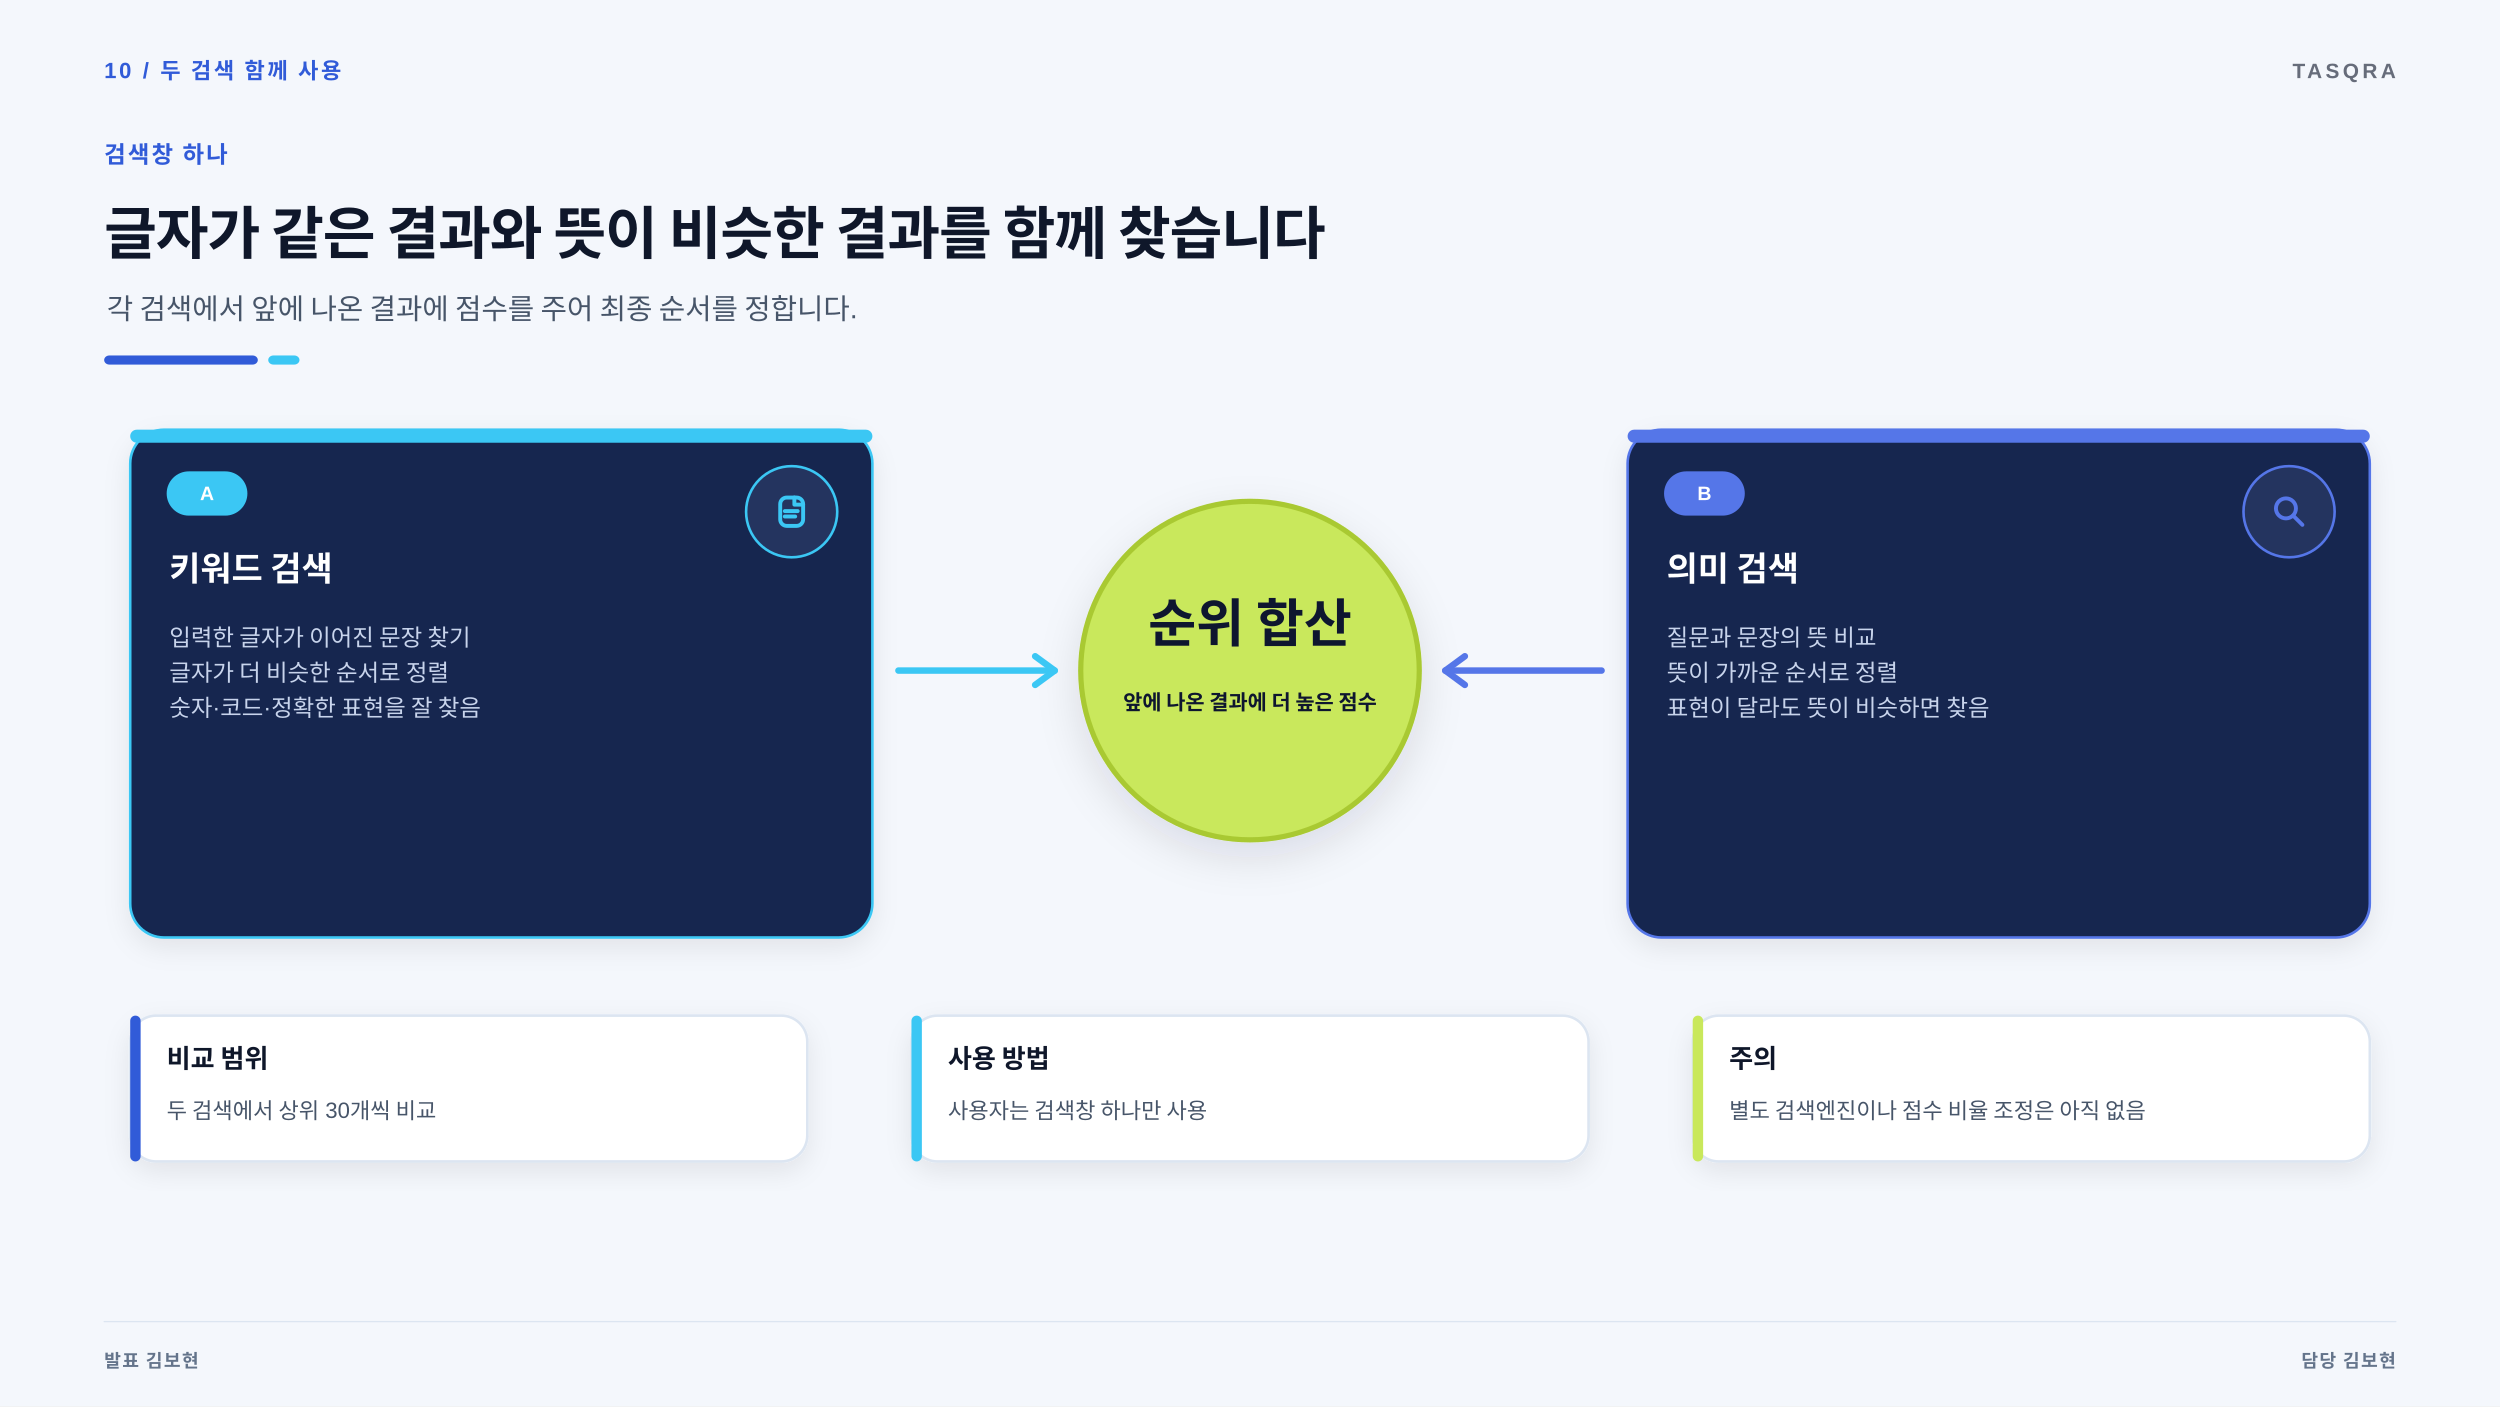
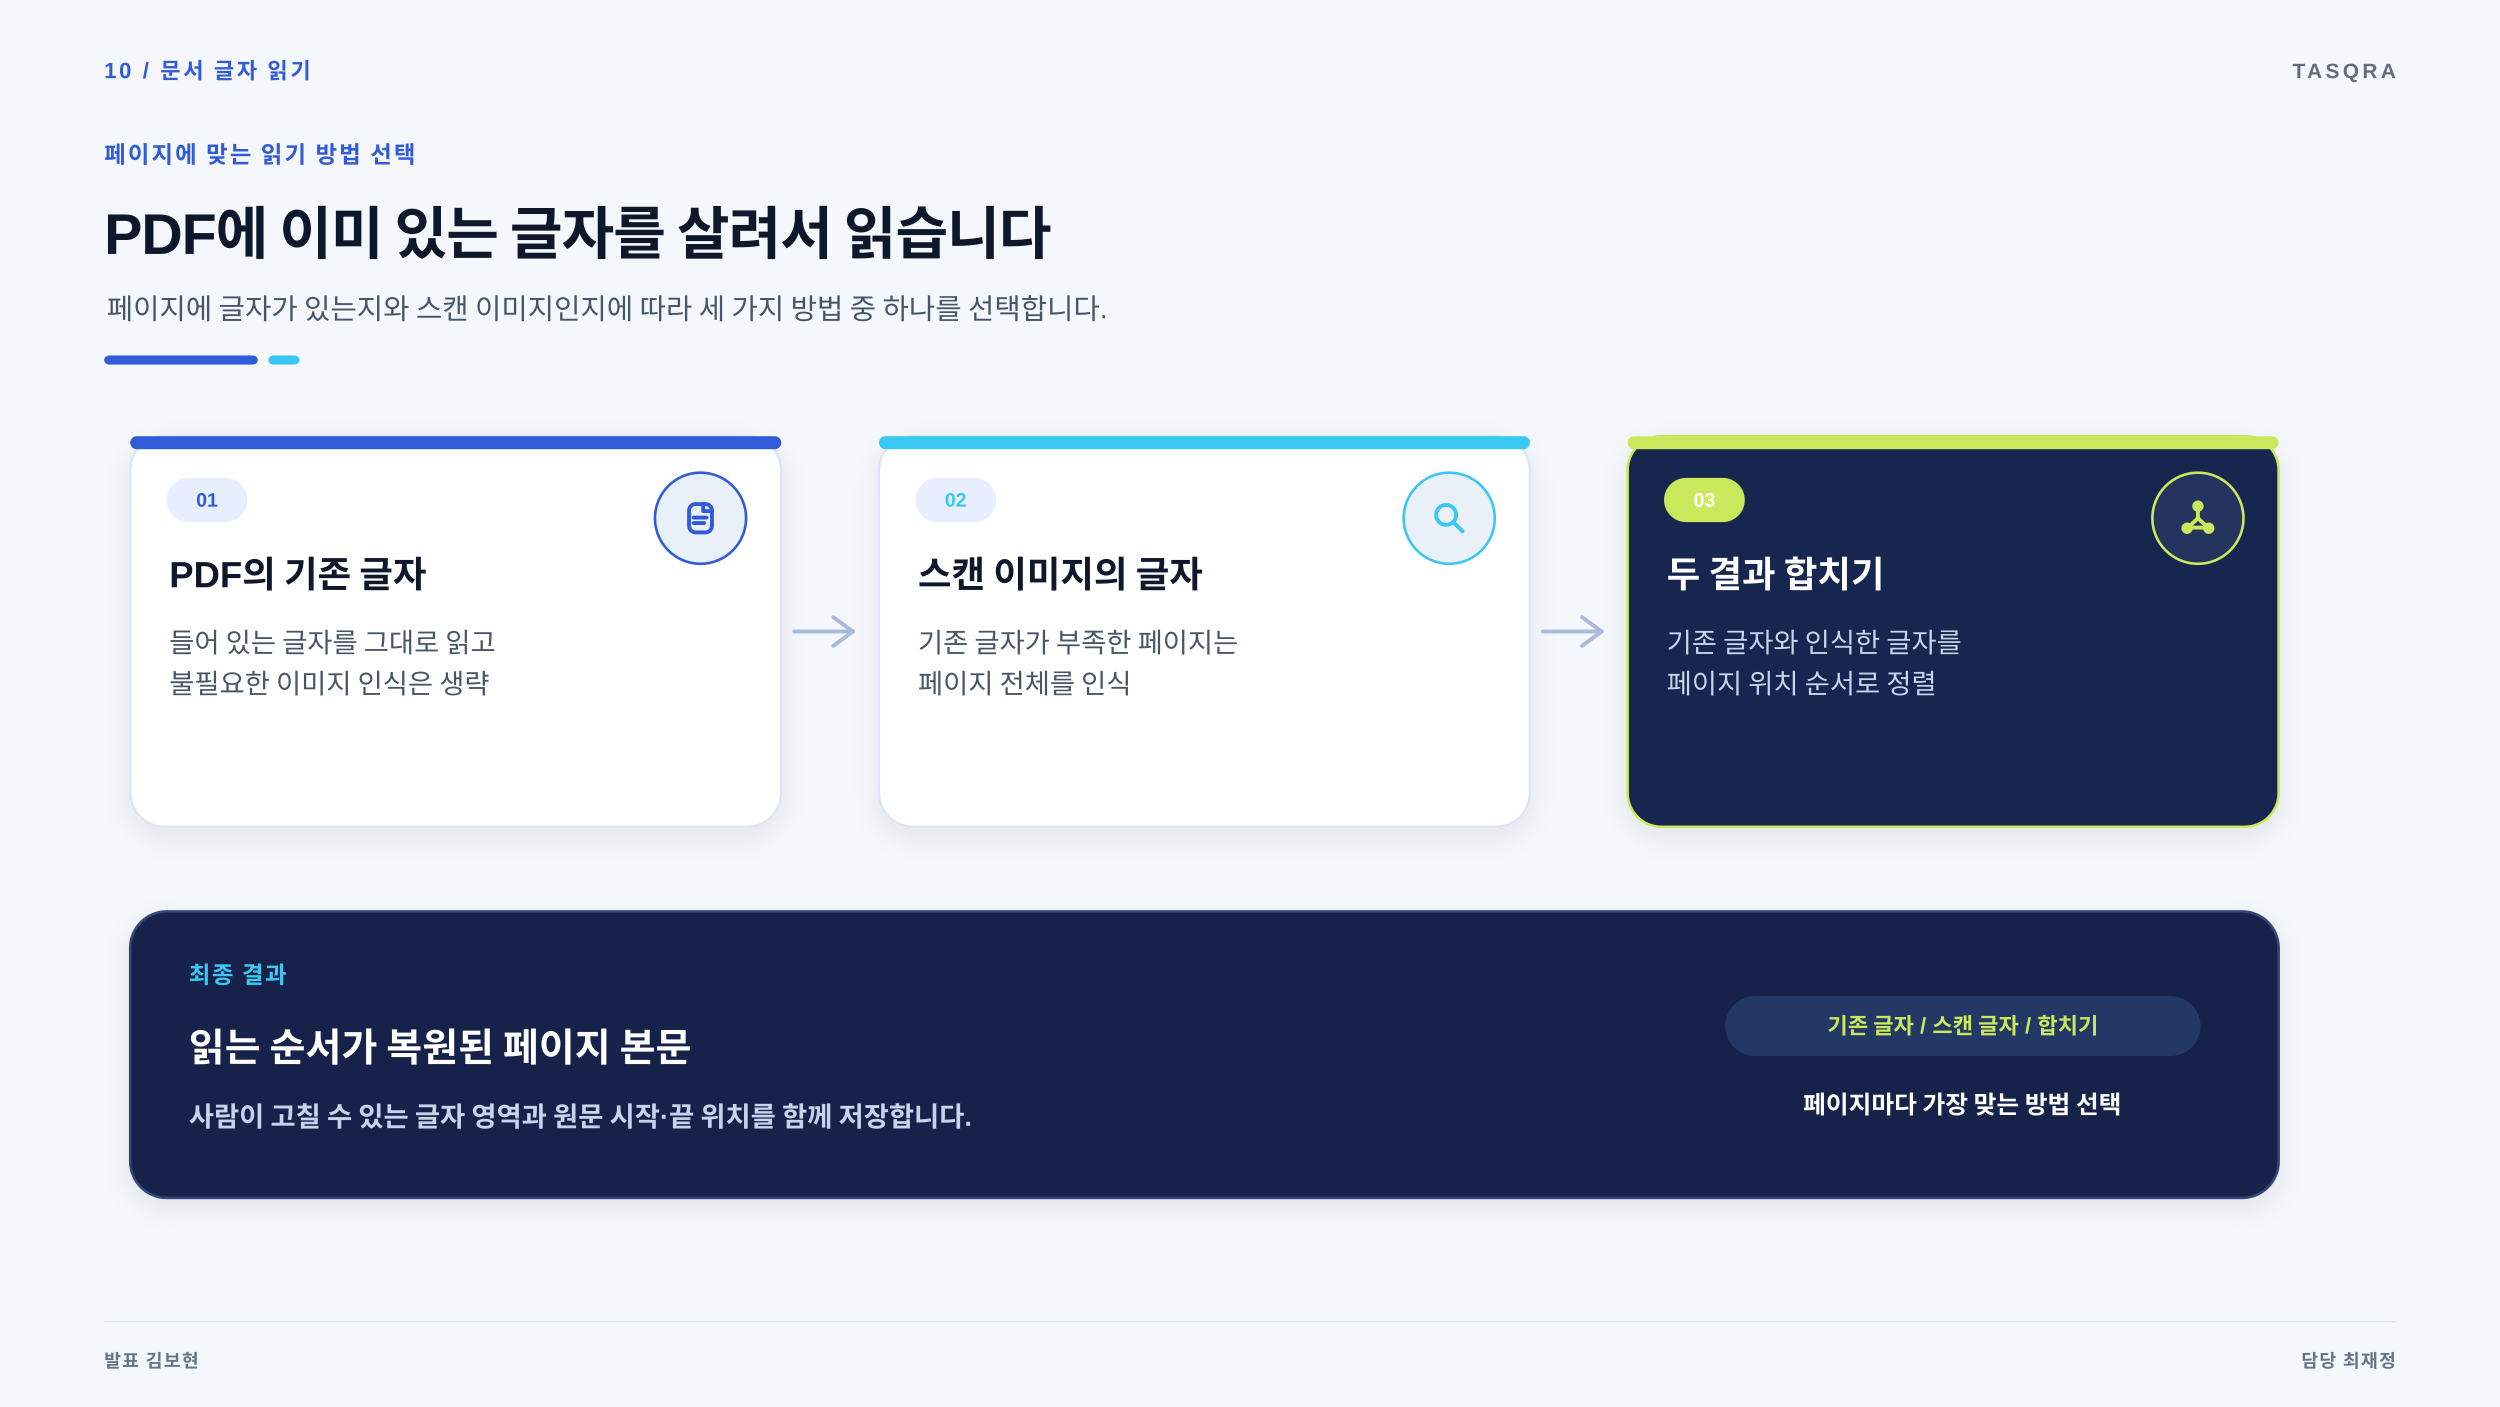
<svg xmlns="http://www.w3.org/2000/svg" width="1920" height="1080" viewBox="0 0 1920 1080">
  <defs>
    <style>@font-face{font-family:NotoKR;src:url("../../포트폴리오/NotoSansKR.ttf") format("truetype");} text{font-family:NotoKR,Arial,sans-serif;}</style>
    <filter id="shadow" x="-20%" y="-20%" width="140%" height="140%">
      <feDropShadow dx="0" dy="12" stdDeviation="16" flood-color="#0E162F" flood-opacity="0.11" />
    </filter>
    <filter id="softShadow" x="-20%" y="-20%" width="140%" height="140%">
      <feDropShadow dx="0" dy="7" stdDeviation="10" flood-color="#0E162F" flood-opacity="0.08" />
    </filter>
  </defs>
  <rect x="0" y="0" width="1920" height="1080" rx="0" fill="#F4F7FC" stroke="none" stroke-width="0" opacity="1" />
-   <text x="80" y="60" font-family="NotoKR, Arial, sans-serif" font-size="17" font-weight="800" font-style="normal" fill="#315BD8" text-anchor="start" letter-spacing="2" opacity="1">10  /  두 검색 함께 사용</text>
+   <text x="80" y="60" font-family="NotoKR, Arial, sans-serif" font-size="17" font-weight="800" font-style="normal" fill="#315BD8" text-anchor="start" letter-spacing="2" opacity="1">10  /  문서 글자 읽기</text>
  <text x="1840" y="60" font-family="NotoKR, Arial, sans-serif" font-size="16" font-weight="800" font-style="normal" fill="#0F172A" text-anchor="end" letter-spacing="2.6" opacity="0.62">TASQRA</text>
  <line x1="80" y1="1015" x2="1840" y2="1015" stroke="#DCE5F1" stroke-width="1" stroke-linecap="round" opacity="1" />
  <text x="80" y="1050" font-family="NotoKR, Arial, sans-serif" font-size="14" font-weight="700" font-style="normal" fill="#64748B" text-anchor="start" letter-spacing="1" opacity="1">발표  김보현</text>
-   <text x="1840" y="1050" font-family="NotoKR, Arial, sans-serif" font-size="14" font-weight="700" font-style="normal" fill="#64748B" text-anchor="end" letter-spacing="1" opacity="1">담당  김보현</text>
-   <text x="80" y="125" font-family="NotoKR, Arial, sans-serif" font-size="18" font-weight="800" font-style="normal" fill="#315BD8" text-anchor="start" letter-spacing="1.6" opacity="1">검색창 하나</text>
-   <text x="80" y="195" font-family="NotoKR, Arial, sans-serif" font-size="44" font-weight="800" font-style="normal" fill="#0F172A" text-anchor="start" letter-spacing="-0.8" opacity="1">글자가 같은 결과와 뜻이 비슷한 결과를 함께 찾습니다</text>
-   <text x="82" y="245" font-family="NotoKR, Arial, sans-serif" font-size="22" font-weight="500" font-style="normal" fill="#475569" text-anchor="start" letter-spacing="0" opacity="1">각 검색에서 앞에 나온 결과에 점수를 주어 최종 순서를 정합니다.</text>
+   <text x="1840" y="1050" font-family="NotoKR, Arial, sans-serif" font-size="14" font-weight="700" font-style="normal" fill="#64748B" text-anchor="end" letter-spacing="1" opacity="1">담당  최재정</text>
+   <text x="80" y="125" font-family="NotoKR, Arial, sans-serif" font-size="18" font-weight="800" font-style="normal" fill="#315BD8" text-anchor="start" letter-spacing="1.6" opacity="1">페이지에 맞는 읽기 방법 선택</text>
+   <text x="80" y="195" font-family="NotoKR, Arial, sans-serif" font-size="44" font-weight="800" font-style="normal" fill="#0F172A" text-anchor="start" letter-spacing="-0.8" opacity="1">PDF에 이미 있는 글자를 살려서 읽습니다</text>
+   <text x="82" y="245" font-family="NotoKR, Arial, sans-serif" font-size="22" font-weight="500" font-style="normal" fill="#475569" text-anchor="start" letter-spacing="0" opacity="1">페이지에 글자가 있는지와 스캔 이미지인지에 따라 세 가지 방법 중 하나를 선택합니다.</text>
  <rect x="80" y="273" width="118" height="7" rx="4" fill="#315BD8" stroke="none" stroke-width="0" opacity="1" />
  <rect x="206" y="273" width="24" height="7" rx="4" fill="#3BC7F4" stroke="none" stroke-width="0" opacity="1" />
-   <rect x="100" y="330" width="570" height="390" rx="26" fill="#17264F" stroke="#3BC7F4" stroke-width="2" opacity="1" filter="url(#softShadow)" />
-   <rect x="100" y="330" width="570" height="10" rx="5" fill="#3BC7F4" stroke="none" stroke-width="0" opacity="1" />
-   <rect x="128" y="362" width="62" height="34" rx="17.0" fill="#3BC7F4" stroke="none" stroke-width="0" opacity="1" />
-   <text x="159.0" y="384.1" font-family="NotoKR, Arial, sans-serif" font-size="15" font-weight="700" font-style="normal" fill="#FFFFFF" text-anchor="middle" letter-spacing="0" opacity="1">A</text>
-   <circle cx="608" cy="393" r="35" fill="#24345F" stroke="#3BC7F4" stroke-width="2" opacity="1" />
-   <g fill="none" stroke="#3BC7F4" stroke-width="3" stroke-linecap="round" stroke-linejoin="round">
-     <rect x="599.2" y="382.12" width="17.6" height="21.76" rx="5" />
-     <path d="M 610.08 382.12 v 5.44 h 6.72" />
-     <line x1="602.72" y1="392.52" x2="612.64" y2="392.52" />
-     <line x1="602.72" y1="396.68" x2="610.72" y2="396.68" />
+   <rect x="100" y="335" width="500" height="300" rx="26" fill="#FFFFFF" stroke="#DCE5F1" stroke-width="2" opacity="1" filter="url(#softShadow)" />
+   <rect x="100" y="335" width="500" height="10" rx="5" fill="#315BD8" stroke="none" stroke-width="0" opacity="1" />
+   <rect x="128" y="367" width="62" height="34" rx="17.0" fill="#E7EEFF" stroke="none" stroke-width="0" opacity="1" />
+   <text x="159.0" y="389.1" font-family="NotoKR, Arial, sans-serif" font-size="15" font-weight="700" font-style="normal" fill="#315BD8" text-anchor="middle" letter-spacing="0" opacity="1">01</text>
+   <circle cx="538" cy="398" r="35" fill="#EAF0FA" stroke="#315BD8" stroke-width="2" opacity="1" />
+   <g fill="none" stroke="#315BD8" stroke-width="3" stroke-linecap="round" stroke-linejoin="round">
+     <rect x="529.2" y="387.12" width="17.6" height="21.76" rx="5" />
+     <path d="M 540.08 387.12 v 5.44 h 6.72" />
+     <line x1="532.72" y1="397.52" x2="542.64" y2="397.52" />
+     <line x1="532.72" y1="401.68" x2="540.72" y2="401.68" />
  </g>
-   <text x="130" y="446" font-family="NotoKR, Arial, sans-serif" font-size="26" font-weight="800" font-style="normal" fill="#FFFFFF" text-anchor="start" letter-spacing="0" opacity="1">키워드 검색</text>
-   <text x="130" y="496" font-family="NotoKR, Arial, sans-serif" font-size="18" font-weight="500" fill="#C8D4EC" text-anchor="start">
-     <tspan x="130" dy="0">입력한 글자가 이어진 문장 찾기</tspan>
-     <tspan x="130" dy="27.0">글자가 더 비슷한 순서로 정렬</tspan>
-     <tspan x="130" dy="27.0">숫자·코드·정확한 표현을 잘 찾음</tspan>
+   <text x="130" y="451" font-family="NotoKR, Arial, sans-serif" font-size="28" font-weight="800" font-style="normal" fill="#0F172A" text-anchor="start" letter-spacing="0" opacity="1">PDF의 기존 글자</text>
+   <text x="130" y="501" font-family="NotoKR, Arial, sans-serif" font-size="21" font-weight="500" fill="#475569" text-anchor="start">
+     <tspan x="130" dy="0">들어 있는 글자를 그대로 읽고</tspan>
+     <tspan x="130" dy="31.5">불필요한 이미지 인식은 생략</tspan>
  </text>
-   <rect x="1250" y="330" width="570" height="390" rx="26" fill="#17264F" stroke="#5576E8" stroke-width="2" opacity="1" filter="url(#softShadow)" />
-   <rect x="1250" y="330" width="570" height="10" rx="5" fill="#5576E8" stroke="none" stroke-width="0" opacity="1" />
-   <rect x="1278" y="362" width="62" height="34" rx="17.0" fill="#5576E8" stroke="none" stroke-width="0" opacity="1" />
-   <text x="1309.0" y="384.1" font-family="NotoKR, Arial, sans-serif" font-size="15" font-weight="700" font-style="normal" fill="#FFFFFF" text-anchor="middle" letter-spacing="0" opacity="1">B</text>
-   <circle cx="1758" cy="393" r="35" fill="#24345F" stroke="#5576E8" stroke-width="2" opacity="1" />
-   <g fill="none" stroke="#5576E8" stroke-width="3" stroke-linecap="round">
-     <circle cx="1755.6" cy="390.44" r="7.68" />
-     <line x1="1761.2" y1="396.04" x2="1768.24" y2="403.08" />
+   <rect x="675" y="335" width="500" height="300" rx="26" fill="#FFFFFF" stroke="#DCE5F1" stroke-width="2" opacity="1" filter="url(#softShadow)" />
+   <rect x="675" y="335" width="500" height="10" rx="5" fill="#3BC7F4" stroke="none" stroke-width="0" opacity="1" />
+   <rect x="703" y="367" width="62" height="34" rx="17.0" fill="#E7EEFF" stroke="none" stroke-width="0" opacity="1" />
+   <text x="734.0" y="389.1" font-family="NotoKR, Arial, sans-serif" font-size="15" font-weight="700" font-style="normal" fill="#3BC7F4" text-anchor="middle" letter-spacing="0" opacity="1">02</text>
+   <circle cx="1113" cy="398" r="35" fill="#EAF0FA" stroke="#3BC7F4" stroke-width="2" opacity="1" />
+   <g fill="none" stroke="#3BC7F4" stroke-width="3" stroke-linecap="round">
+     <circle cx="1110.6" cy="395.44" r="7.68" />
+     <line x1="1116.2" y1="401.04" x2="1123.24" y2="408.08" />
  </g>
-   <text x="1280" y="446" font-family="NotoKR, Arial, sans-serif" font-size="26" font-weight="800" font-style="normal" fill="#FFFFFF" text-anchor="start" letter-spacing="0" opacity="1">의미 검색</text>
-   <text x="1280" y="496" font-family="NotoKR, Arial, sans-serif" font-size="18" font-weight="500" fill="#C8D4EC" text-anchor="start">
-     <tspan x="1280" dy="0">질문과 문장의 뜻 비교</tspan>
-     <tspan x="1280" dy="27.0">뜻이 가까운 순서로 정렬</tspan>
-     <tspan x="1280" dy="27.0">표현이 달라도 뜻이 비슷하면 찾음</tspan>
+   <text x="705" y="451" font-family="NotoKR, Arial, sans-serif" font-size="28" font-weight="800" font-style="normal" fill="#0F172A" text-anchor="start" letter-spacing="0" opacity="1">스캔 이미지의 글자</text>
+   <text x="705" y="501" font-family="NotoKR, Arial, sans-serif" font-size="21" font-weight="500" fill="#475569" text-anchor="start">
+     <tspan x="705" dy="0">기존 글자가 부족한 페이지는</tspan>
+     <tspan x="705" dy="31.5">페이지 전체를 인식</tspan>
  </text>
-   <circle cx="960" cy="515" r="130" fill="#C9E85B" stroke="#A9C932" stroke-width="4" opacity="1" filter="url(#shadow)" />
-   <text x="960" y="493" font-family="NotoKR, Arial, sans-serif" font-size="40" font-weight="800" font-style="normal" fill="#0E162F" text-anchor="middle" letter-spacing="0" opacity="1">순위 합산</text>
-   <text x="960" y="545" font-family="NotoKR, Arial, sans-serif" font-size="16" font-weight="800" font-style="normal" fill="#0E162F" text-anchor="middle" letter-spacing="0" opacity="1">앞에 나온 결과에 더 높은 점수</text>
-   <line x1="690" y1="515" x2="810" y2="515" stroke="#3BC7F4" stroke-width="5" stroke-linecap="round" opacity="1" />
-   <path d="M 795 504 L 810 515 L 795 526" fill="none" stroke="#3BC7F4" stroke-width="5" stroke-linecap="round" stroke-linejoin="round" />
-   <line x1="1230" y1="515" x2="1110" y2="515" stroke="#5576E8" stroke-width="5" stroke-linecap="round" opacity="1" />
-   <path d="M 1125 504 L 1110 515 L 1125 526" fill="none" stroke="#5576E8" stroke-width="5" stroke-linecap="round" stroke-linejoin="round" />
-   <rect x="100" y="780" width="520" height="112" rx="20" fill="#FFFFFF" stroke="#DCE5F1" stroke-width="2" opacity="1" filter="url(#softShadow)" />
-   <rect x="100" y="780" width="8" height="112" rx="4" fill="#315BD8" stroke="none" stroke-width="0" opacity="1" />
-   <text x="128" y="820" font-family="NotoKR, Arial, sans-serif" font-size="20" font-weight="800" font-style="normal" fill="#0F172A" text-anchor="start" letter-spacing="0" opacity="1">비교 범위</text>
-   <text x="128" y="859" font-family="NotoKR, Arial, sans-serif" font-size="17" font-weight="500" font-style="normal" fill="#475569" text-anchor="start" letter-spacing="0" opacity="1">두 검색에서 상위 30개씩 비교</text>
-   <rect x="700" y="780" width="520" height="112" rx="20" fill="#FFFFFF" stroke="#DCE5F1" stroke-width="2" opacity="1" filter="url(#softShadow)" />
-   <rect x="700" y="780" width="8" height="112" rx="4" fill="#3BC7F4" stroke="none" stroke-width="0" opacity="1" />
-   <text x="728" y="820" font-family="NotoKR, Arial, sans-serif" font-size="20" font-weight="800" font-style="normal" fill="#0F172A" text-anchor="start" letter-spacing="0" opacity="1">사용 방법</text>
-   <text x="728" y="859" font-family="NotoKR, Arial, sans-serif" font-size="17" font-weight="500" font-style="normal" fill="#475569" text-anchor="start" letter-spacing="0" opacity="1">사용자는 검색창 하나만 사용</text>
-   <rect x="1300" y="780" width="520" height="112" rx="20" fill="#FFFFFF" stroke="#DCE5F1" stroke-width="2" opacity="1" filter="url(#softShadow)" />
-   <rect x="1300" y="780" width="8" height="112" rx="4" fill="#C9E85B" stroke="none" stroke-width="0" opacity="1" />
-   <text x="1328" y="820" font-family="NotoKR, Arial, sans-serif" font-size="20" font-weight="800" font-style="normal" fill="#0F172A" text-anchor="start" letter-spacing="0" opacity="1">주의</text>
-   <text x="1328" y="859" font-family="NotoKR, Arial, sans-serif" font-size="17" font-weight="500" font-style="normal" fill="#475569" text-anchor="start" letter-spacing="0" opacity="1">별도 검색엔진이나 점수 비율 조정은 아직 없음</text>
+   <rect x="1250" y="335" width="500" height="300" rx="26" fill="#17264F" stroke="#C9E85B" stroke-width="2" opacity="1" filter="url(#softShadow)" />
+   <rect x="1250" y="335" width="500" height="10" rx="5" fill="#C9E85B" stroke="none" stroke-width="0" opacity="1" />
+   <rect x="1278" y="367" width="62" height="34" rx="17.0" fill="#C9E85B" stroke="none" stroke-width="0" opacity="1" />
+   <text x="1309.0" y="389.1" font-family="NotoKR, Arial, sans-serif" font-size="15" font-weight="700" font-style="normal" fill="#FFFFFF" text-anchor="middle" letter-spacing="0" opacity="1">03</text>
+   <circle cx="1688" cy="398" r="35" fill="#24345F" stroke="#C9E85B" stroke-width="2" opacity="1" />
+   <g fill="none" stroke="#C9E85B" stroke-width="3" stroke-linecap="round">
+     <line x1="1688" y1="389.68" x2="1688" y2="398" />
+     <line x1="1680.32" y1="405.2" x2="1695.68" y2="405.2" />
+     <line x1="1680.32" y1="405.2" x2="1688" y2="398" />
+     <line x1="1695.68" y1="405.2" x2="1688" y2="398" />
+     <circle cx="1688" cy="388.72" r="2.88" fill="#C9E85B" />
+     <circle cx="1679.68" cy="405.68" r="2.88" fill="#C9E85B" />
+     <circle cx="1696.32" cy="405.68" r="2.88" fill="#C9E85B" />
+   </g>
+   <text x="1280" y="451" font-family="NotoKR, Arial, sans-serif" font-size="28" font-weight="800" font-style="normal" fill="#FFFFFF" text-anchor="start" letter-spacing="0" opacity="1">두 결과 합치기</text>
+   <text x="1280" y="501" font-family="NotoKR, Arial, sans-serif" font-size="21" font-weight="500" fill="#C8D4EC" text-anchor="start">
+     <tspan x="1280" dy="0">기존 글자와 인식한 글자를</tspan>
+     <tspan x="1280" dy="31.5">페이지 위치 순서로 정렬</tspan>
+   </text>
+   <line x1="610" y1="485" x2="655" y2="485" stroke="#A9BADA" stroke-width="3" stroke-linecap="round" opacity="1" />
+   <path d="M 640 474 L 655 485 L 640 496" fill="none" stroke="#A9BADA" stroke-width="3" stroke-linecap="round" stroke-linejoin="round" />
+   <line x1="1185" y1="485" x2="1230" y2="485" stroke="#A9BADA" stroke-width="3" stroke-linecap="round" opacity="1" />
+   <path d="M 1215 474 L 1230 485 L 1215 496" fill="none" stroke="#A9BADA" stroke-width="3" stroke-linecap="round" stroke-linejoin="round" />
+   <rect x="100" y="700" width="1650" height="220" rx="28" fill="#16234A" stroke="#31477A" stroke-width="2" opacity="1" filter="url(#softShadow)" />
+   <text x="145" y="755" font-family="NotoKR, Arial, sans-serif" font-size="18" font-weight="800" font-style="normal" fill="#3BC7F4" text-anchor="start" letter-spacing="1.2" opacity="1">최종 결과</text>
+   <text x="145" y="815" font-family="NotoKR, Arial, sans-serif" font-size="30" font-weight="800" font-style="normal" fill="#FFFFFF" text-anchor="start" letter-spacing="0" opacity="1">읽는 순서가 복원된 페이지 본문</text>
+   <text x="145" y="865" font-family="NotoKR, Arial, sans-serif" font-size="21" font-weight="600" font-style="normal" fill="#C7D3EC" text-anchor="start" letter-spacing="0" opacity="1">사람이 고칠 수 있는 글자 영역과 원문 시작·끝 위치를 함께 저장합니다.</text>
+   <rect x="1325" y="765" width="365" height="46" rx="23.0" fill="#243866" stroke="none" stroke-width="0" opacity="1" />
+   <text x="1507.5" y="793.78" font-family="NotoKR, Arial, sans-serif" font-size="17" font-weight="700" font-style="normal" fill="#C9E85B" text-anchor="middle" letter-spacing="0" opacity="1">기존 글자 / 스캔 글자 / 합치기</text>
+   <text x="1507" y="855" font-family="NotoKR, Arial, sans-serif" font-size="19" font-weight="800" font-style="normal" fill="#FFFFFF" text-anchor="middle" letter-spacing="0" opacity="1">페이지마다 가장 맞는 방법 선택</text>
</svg>
